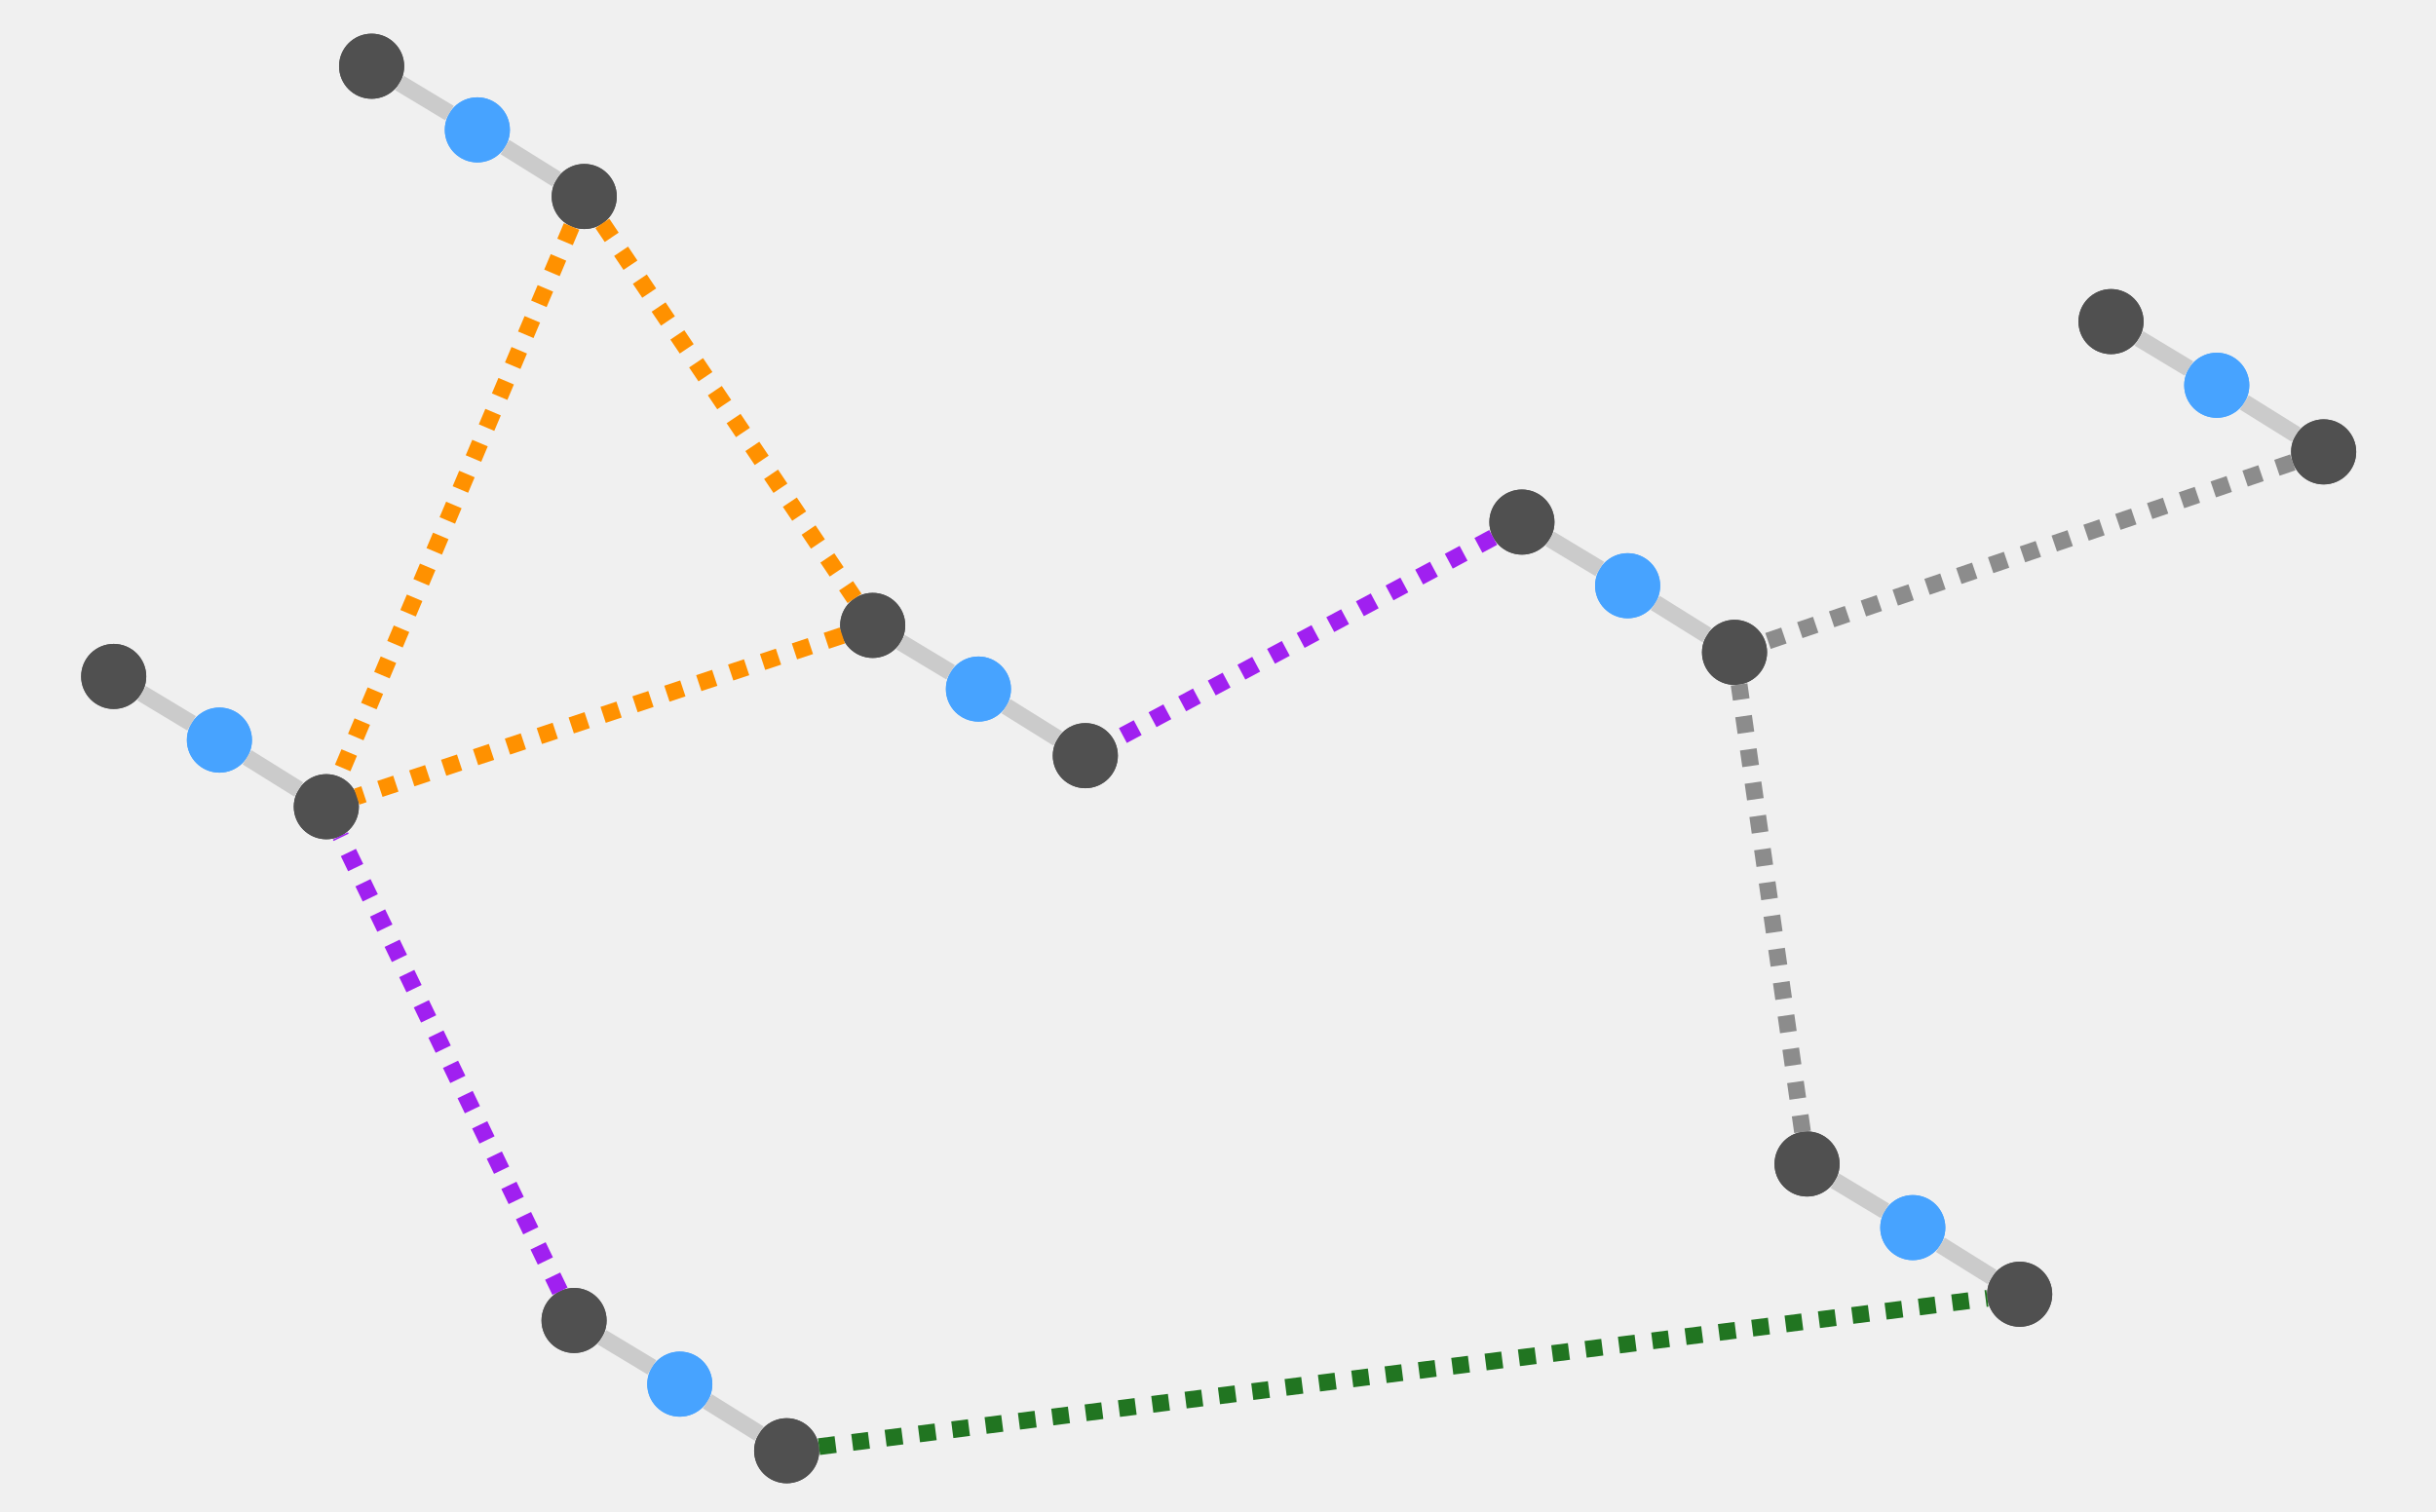
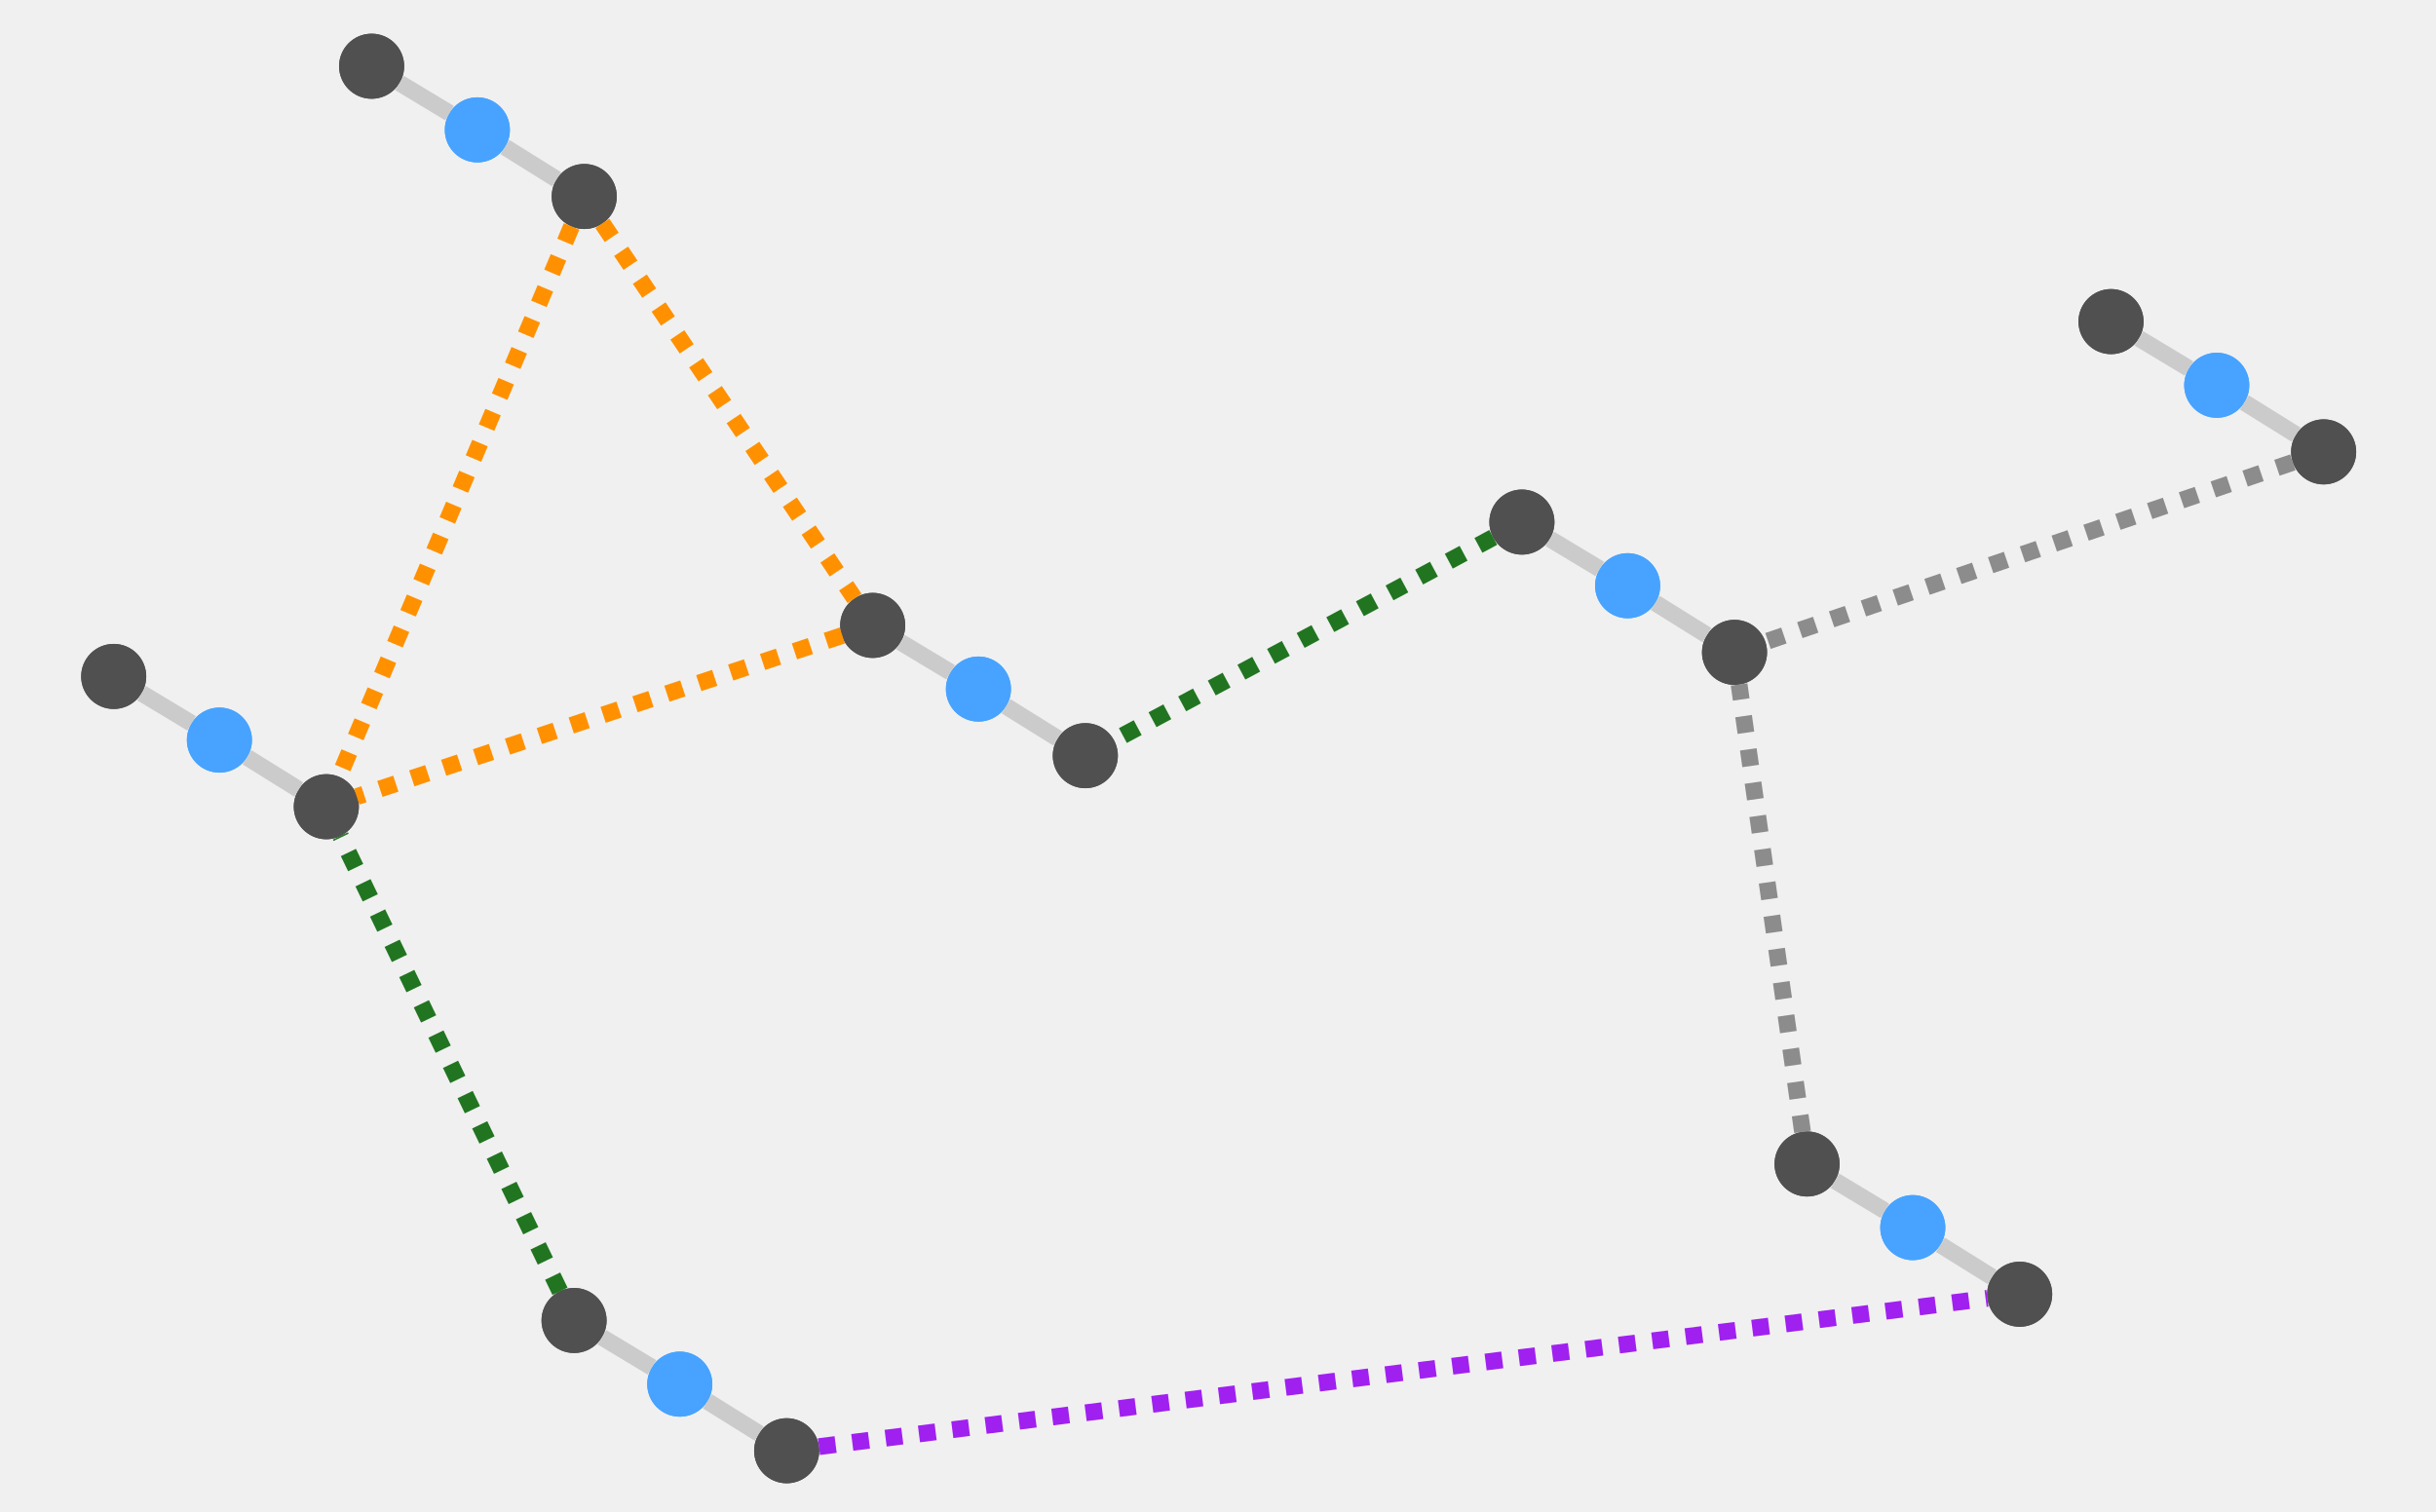
<svg xmlns="http://www.w3.org/2000/svg" width="29cm" height="18cm" viewBox="280 320 580 360">
  <rect style="fill: none; fill-opacity:0; stroke-width: 2.35099e-37; stroke: #ffffff" x="280.004" y="320.002" width="579.991" height="359.976" />
  <g>
    <ellipse style="fill: #505050" cx="357.694" cy="512.108" rx="6.75" ry="6.75" />
    <ellipse style="fill: none; fill-opacity:0; stroke-width: 2; stroke: #505050" cx="357.694" cy="512.108" rx="6.75" ry="6.75" />
    <ellipse style="fill: none; fill-opacity:0; stroke-width: 2; stroke: #505050" cx="357.694" cy="512.108" rx="6.75" ry="6.75" />
  </g>
  <g>
    <ellipse style="fill: #47a3ff" cx="332.244" cy="496.246" rx="6.75" ry="6.75" />
    <ellipse style="fill: none; fill-opacity:0; stroke-width: 2; stroke: #47a3ff" cx="332.244" cy="496.246" rx="6.75" ry="6.75" />
    <ellipse style="fill: none; fill-opacity:0; stroke-width: 2; stroke: #47a3ff" cx="332.244" cy="496.246" rx="6.75" ry="6.75" />
  </g>
  <g>
    <ellipse style="fill: #505050" cx="307.07" cy="481.086" rx="6.75" ry="6.75" />
    <ellipse style="fill: none; fill-opacity:0; stroke-width: 2; stroke: #505050" cx="307.07" cy="481.086" rx="6.75" ry="6.75" />
    <ellipse style="fill: none; fill-opacity:0; stroke-width: 2; stroke: #505050" cx="307.07" cy="481.086" rx="6.75" ry="6.75" />
  </g>
  <line style="fill: none; fill-opacity:0; stroke-width: 4; stroke: #cbcbcb" x1="313.714" y1="485.087" x2="325.6" y2="492.245" />
  <line style="fill: none; fill-opacity:0; stroke-width: 4; stroke: #cbcbcb" x1="338.818" y1="500.343" x2="351.12" y2="508.011" />
  <g>
    <ellipse style="fill: #505050" cx="467.304" cy="665.476" rx="6.75" ry="6.75" />
    <ellipse style="fill: none; fill-opacity:0; stroke-width: 2; stroke: #505050" cx="467.304" cy="665.476" rx="6.75" ry="6.75" />
    <ellipse style="fill: none; fill-opacity:0; stroke-width: 2; stroke: #505050" cx="467.304" cy="665.476" rx="6.75" ry="6.75" />
  </g>
  <g>
    <ellipse style="fill: #47a3ff" cx="441.854" cy="649.616" rx="6.75" ry="6.75" />
    <ellipse style="fill: none; fill-opacity:0; stroke-width: 2; stroke: #47a3ff" cx="441.854" cy="649.616" rx="6.75" ry="6.75" />
    <ellipse style="fill: none; fill-opacity:0; stroke-width: 2; stroke: #47a3ff" cx="441.854" cy="649.616" rx="6.75" ry="6.75" />
  </g>
  <g>
    <ellipse style="fill: #505050" cx="416.682" cy="634.456" rx="6.75" ry="6.75" />
    <ellipse style="fill: none; fill-opacity:0; stroke-width: 2; stroke: #505050" cx="416.682" cy="634.456" rx="6.75" ry="6.75" />
    <ellipse style="fill: none; fill-opacity:0; stroke-width: 2; stroke: #505050" cx="416.682" cy="634.456" rx="6.75" ry="6.75" />
  </g>
  <line style="fill: none; fill-opacity:0; stroke-width: 4; stroke: #cbcbcb" x1="423.325" y1="638.457" x2="435.211" y2="645.615" />
  <line style="fill: none; fill-opacity:0; stroke-width: 4; stroke: #cbcbcb" x1="448.428" y1="653.713" x2="460.73" y2="661.379" />
  <g>
    <ellipse style="fill: #505050" cx="538.41" cy="499.952" rx="6.75" ry="6.75" />
    <ellipse style="fill: none; fill-opacity:0; stroke-width: 2; stroke: #505050" cx="538.41" cy="499.952" rx="6.75" ry="6.75" />
    <ellipse style="fill: none; fill-opacity:0; stroke-width: 2; stroke: #505050" cx="538.41" cy="499.952" rx="6.75" ry="6.75" />
  </g>
  <g>
    <ellipse style="fill: #47a3ff" cx="512.96" cy="484.09" rx="6.75" ry="6.75" />
    <ellipse style="fill: none; fill-opacity:0; stroke-width: 2; stroke: #47a3ff" cx="512.96" cy="484.09" rx="6.75" ry="6.75" />
    <ellipse style="fill: none; fill-opacity:0; stroke-width: 2; stroke: #47a3ff" cx="512.96" cy="484.09" rx="6.75" ry="6.75" />
  </g>
  <g>
    <ellipse style="fill: #505050" cx="487.786" cy="468.932" rx="6.75" ry="6.75" />
    <ellipse style="fill: none; fill-opacity:0; stroke-width: 2; stroke: #505050" cx="487.786" cy="468.932" rx="6.75" ry="6.75" />
    <ellipse style="fill: none; fill-opacity:0; stroke-width: 2; stroke: #505050" cx="487.786" cy="468.932" rx="6.75" ry="6.75" />
  </g>
  <line style="fill: none; fill-opacity:0; stroke-width: 4; stroke: #cbcbcb" x1="494.43" y1="472.932" x2="506.316" y2="480.09" />
  <line style="fill: none; fill-opacity:0; stroke-width: 4; stroke: #cbcbcb" x1="519.534" y1="488.187" x2="531.836" y2="495.855" />
  <g>
    <ellipse style="fill: #505050" cx="419.104" cy="366.79" rx="6.75" ry="6.75" />
    <ellipse style="fill: none; fill-opacity:0; stroke-width: 2; stroke: #505050" cx="419.104" cy="366.79" rx="6.75" ry="6.75" />
    <ellipse style="fill: none; fill-opacity:0; stroke-width: 2; stroke: #505050" cx="419.104" cy="366.79" rx="6.75" ry="6.75" />
  </g>
  <g>
    <ellipse style="fill: #47a3ff" cx="393.654" cy="350.928" rx="6.75" ry="6.75" />
    <ellipse style="fill: none; fill-opacity:0; stroke-width: 2; stroke: #47a3ff" cx="393.654" cy="350.928" rx="6.75" ry="6.75" />
    <ellipse style="fill: none; fill-opacity:0; stroke-width: 2; stroke: #47a3ff" cx="393.654" cy="350.928" rx="6.75" ry="6.75" />
  </g>
  <g>
    <ellipse style="fill: #505050" cx="368.482" cy="335.77" rx="6.75" ry="6.75" />
    <ellipse style="fill: none; fill-opacity:0; stroke-width: 2; stroke: #505050" cx="368.482" cy="335.77" rx="6.75" ry="6.75" />
    <ellipse style="fill: none; fill-opacity:0; stroke-width: 2; stroke: #505050" cx="368.482" cy="335.77" rx="6.75" ry="6.75" />
  </g>
  <line style="fill: none; fill-opacity:0; stroke-width: 4; stroke: #cbcbcb" x1="375.125" y1="339.77" x2="387.011" y2="346.928" />
  <line style="fill: none; fill-opacity:0; stroke-width: 4; stroke: #cbcbcb" x1="400.228" y1="355.025" x2="412.53" y2="362.693" />
  <g>
    <ellipse style="fill: #505050" cx="692.984" cy="475.348" rx="6.75" ry="6.75" />
    <ellipse style="fill: none; fill-opacity:0; stroke-width: 2; stroke: #505050" cx="692.984" cy="475.348" rx="6.75" ry="6.75" />
    <ellipse style="fill: none; fill-opacity:0; stroke-width: 2; stroke: #505050" cx="692.984" cy="475.348" rx="6.75" ry="6.75" />
  </g>
  <g>
    <ellipse style="fill: #47a3ff" cx="667.534" cy="459.486" rx="6.75" ry="6.75" />
    <ellipse style="fill: none; fill-opacity:0; stroke-width: 2; stroke: #47a3ff" cx="667.534" cy="459.486" rx="6.75" ry="6.75" />
    <ellipse style="fill: none; fill-opacity:0; stroke-width: 2; stroke: #47a3ff" cx="667.534" cy="459.486" rx="6.75" ry="6.75" />
  </g>
  <g>
    <ellipse style="fill: #505050" cx="642.36" cy="444.328" rx="6.75" ry="6.75" />
    <ellipse style="fill: none; fill-opacity:0; stroke-width: 2; stroke: #505050" cx="642.36" cy="444.328" rx="6.75" ry="6.75" />
    <ellipse style="fill: none; fill-opacity:0; stroke-width: 2; stroke: #505050" cx="642.36" cy="444.328" rx="6.75" ry="6.75" />
  </g>
  <line style="fill: none; fill-opacity:0; stroke-width: 4; stroke: #cbcbcb" x1="649.004" y1="448.328" x2="660.89" y2="455.486" />
  <line style="fill: none; fill-opacity:0; stroke-width: 4; stroke: #cbcbcb" x1="674.108" y1="463.583" x2="686.41" y2="471.251" />
  <g>
    <ellipse style="fill: #505050" cx="760.876" cy="628.206" rx="6.75" ry="6.75" />
    <ellipse style="fill: none; fill-opacity:0; stroke-width: 2; stroke: #505050" cx="760.876" cy="628.206" rx="6.75" ry="6.75" />
    <ellipse style="fill: none; fill-opacity:0; stroke-width: 2; stroke: #505050" cx="760.876" cy="628.206" rx="6.75" ry="6.75" />
  </g>
  <g>
    <ellipse style="fill: #47a3ff" cx="735.426" cy="612.344" rx="6.75" ry="6.75" />
    <ellipse style="fill: none; fill-opacity:0; stroke-width: 2; stroke: #47a3ff" cx="735.426" cy="612.344" rx="6.75" ry="6.75" />
    <ellipse style="fill: none; fill-opacity:0; stroke-width: 2; stroke: #47a3ff" cx="735.426" cy="612.344" rx="6.75" ry="6.75" />
  </g>
  <g>
    <ellipse style="fill: #505050" cx="710.252" cy="597.186" rx="6.75" ry="6.75" />
    <ellipse style="fill: none; fill-opacity:0; stroke-width: 2; stroke: #505050" cx="710.252" cy="597.186" rx="6.75" ry="6.75" />
    <ellipse style="fill: none; fill-opacity:0; stroke-width: 2; stroke: #505050" cx="710.252" cy="597.186" rx="6.75" ry="6.75" />
  </g>
  <line style="fill: none; fill-opacity:0; stroke-width: 4; stroke: #cbcbcb" x1="716.896" y1="601.186" x2="728.782" y2="608.344" />
  <line style="fill: none; fill-opacity:0; stroke-width: 4; stroke: #cbcbcb" x1="742" y1="616.441" x2="754.302" y2="624.109" />
  <g>
    <ellipse style="fill: #505050" cx="833.248" cy="427.608" rx="6.75" ry="6.75" />
    <ellipse style="fill: none; fill-opacity:0; stroke-width: 2; stroke: #505050" cx="833.248" cy="427.608" rx="6.75" ry="6.75" />
    <ellipse style="fill: none; fill-opacity:0; stroke-width: 2; stroke: #505050" cx="833.248" cy="427.608" rx="6.75" ry="6.75" />
  </g>
  <g>
    <ellipse style="fill: #47a3ff" cx="807.798" cy="411.746" rx="6.75" ry="6.75" />
    <ellipse style="fill: none; fill-opacity:0; stroke-width: 2; stroke: #47a3ff" cx="807.798" cy="411.746" rx="6.75" ry="6.75" />
    <ellipse style="fill: none; fill-opacity:0; stroke-width: 2; stroke: #47a3ff" cx="807.798" cy="411.746" rx="6.75" ry="6.75" />
  </g>
  <g>
    <ellipse style="fill: #505050" cx="782.624" cy="396.588" rx="6.75" ry="6.75" />
    <ellipse style="fill: none; fill-opacity:0; stroke-width: 2; stroke: #505050" cx="782.624" cy="396.588" rx="6.75" ry="6.75" />
    <ellipse style="fill: none; fill-opacity:0; stroke-width: 2; stroke: #505050" cx="782.624" cy="396.588" rx="6.75" ry="6.75" />
  </g>
  <line style="fill: none; fill-opacity:0; stroke-width: 4; stroke: #cbcbcb" x1="789.268" y1="400.588" x2="801.154" y2="407.746" />
  <line style="fill: none; fill-opacity:0; stroke-width: 4; stroke: #cbcbcb" x1="814.372" y1="415.843" x2="826.674" y2="423.511" />
  <line style="fill: none; fill-opacity:0; stroke-width: 4; stroke-dasharray: 4; stroke: #ff9100" x1="423.414" y1="373.198" x2="483.46" y2="462.499" />
-   <line style="fill: none; fill-opacity:0; stroke-width: 4; stroke-dasharray: 4; stroke: #a020f0" x1="635.525" y1="447.985" x2="545.242" y2="496.294" />
+   <line style="fill: none; fill-opacity:0; stroke-width: 4; stroke-dasharray: 4; stroke: #217521" x1="635.525" y1="447.985" x2="545.242" y2="496.294" />
  <line style="fill: none; fill-opacity:0; stroke-width: 4; stroke-dasharray: 4; stroke: #8c8c8c" x1="709.169" y1="589.541" x2="694.067" y2="482.993" />
  <line style="fill: none; fill-opacity:0; stroke-width: 4; stroke-dasharray: 4; stroke: #8c8c8c" x1="825.91" y1="430.104" x2="700.32" y2="472.85" />
  <line style="fill: none; fill-opacity:0; stroke-width: 4; stroke-dasharray: 4; stroke: #ff9100" x1="416.087" y1="373.93" x2="360.711" y2="504.968" />
  <line style="fill: none; fill-opacity:0; stroke-width: 4; stroke-dasharray: 4; stroke: #ff9100" x1="480.545" y1="471.335" x2="364.935" y2="509.705" />
-   <line style="fill: none; fill-opacity:0; stroke-width: 4; stroke-dasharray: 4; stroke: #a020f0" x1="413.326" y1="627.496" x2="361.05" y2="519.068" />
-   <line style="fill: none; fill-opacity:0; stroke-width: 4; stroke-dasharray: 4; stroke: #217521" x1="474.991" y1="664.5" x2="753.189" y2="629.182" />
+   <line style="fill: none; fill-opacity:0; stroke-width: 4; stroke-dasharray: 4; stroke: #217521" x1="413.326" y1="627.496" x2="361.05" y2="519.068" />
+   <line style="fill: none; fill-opacity:0; stroke-width: 4; stroke-dasharray: 4; stroke: #a020f0" x1="474.991" y1="664.5" x2="753.189" y2="629.182" />
</svg>
